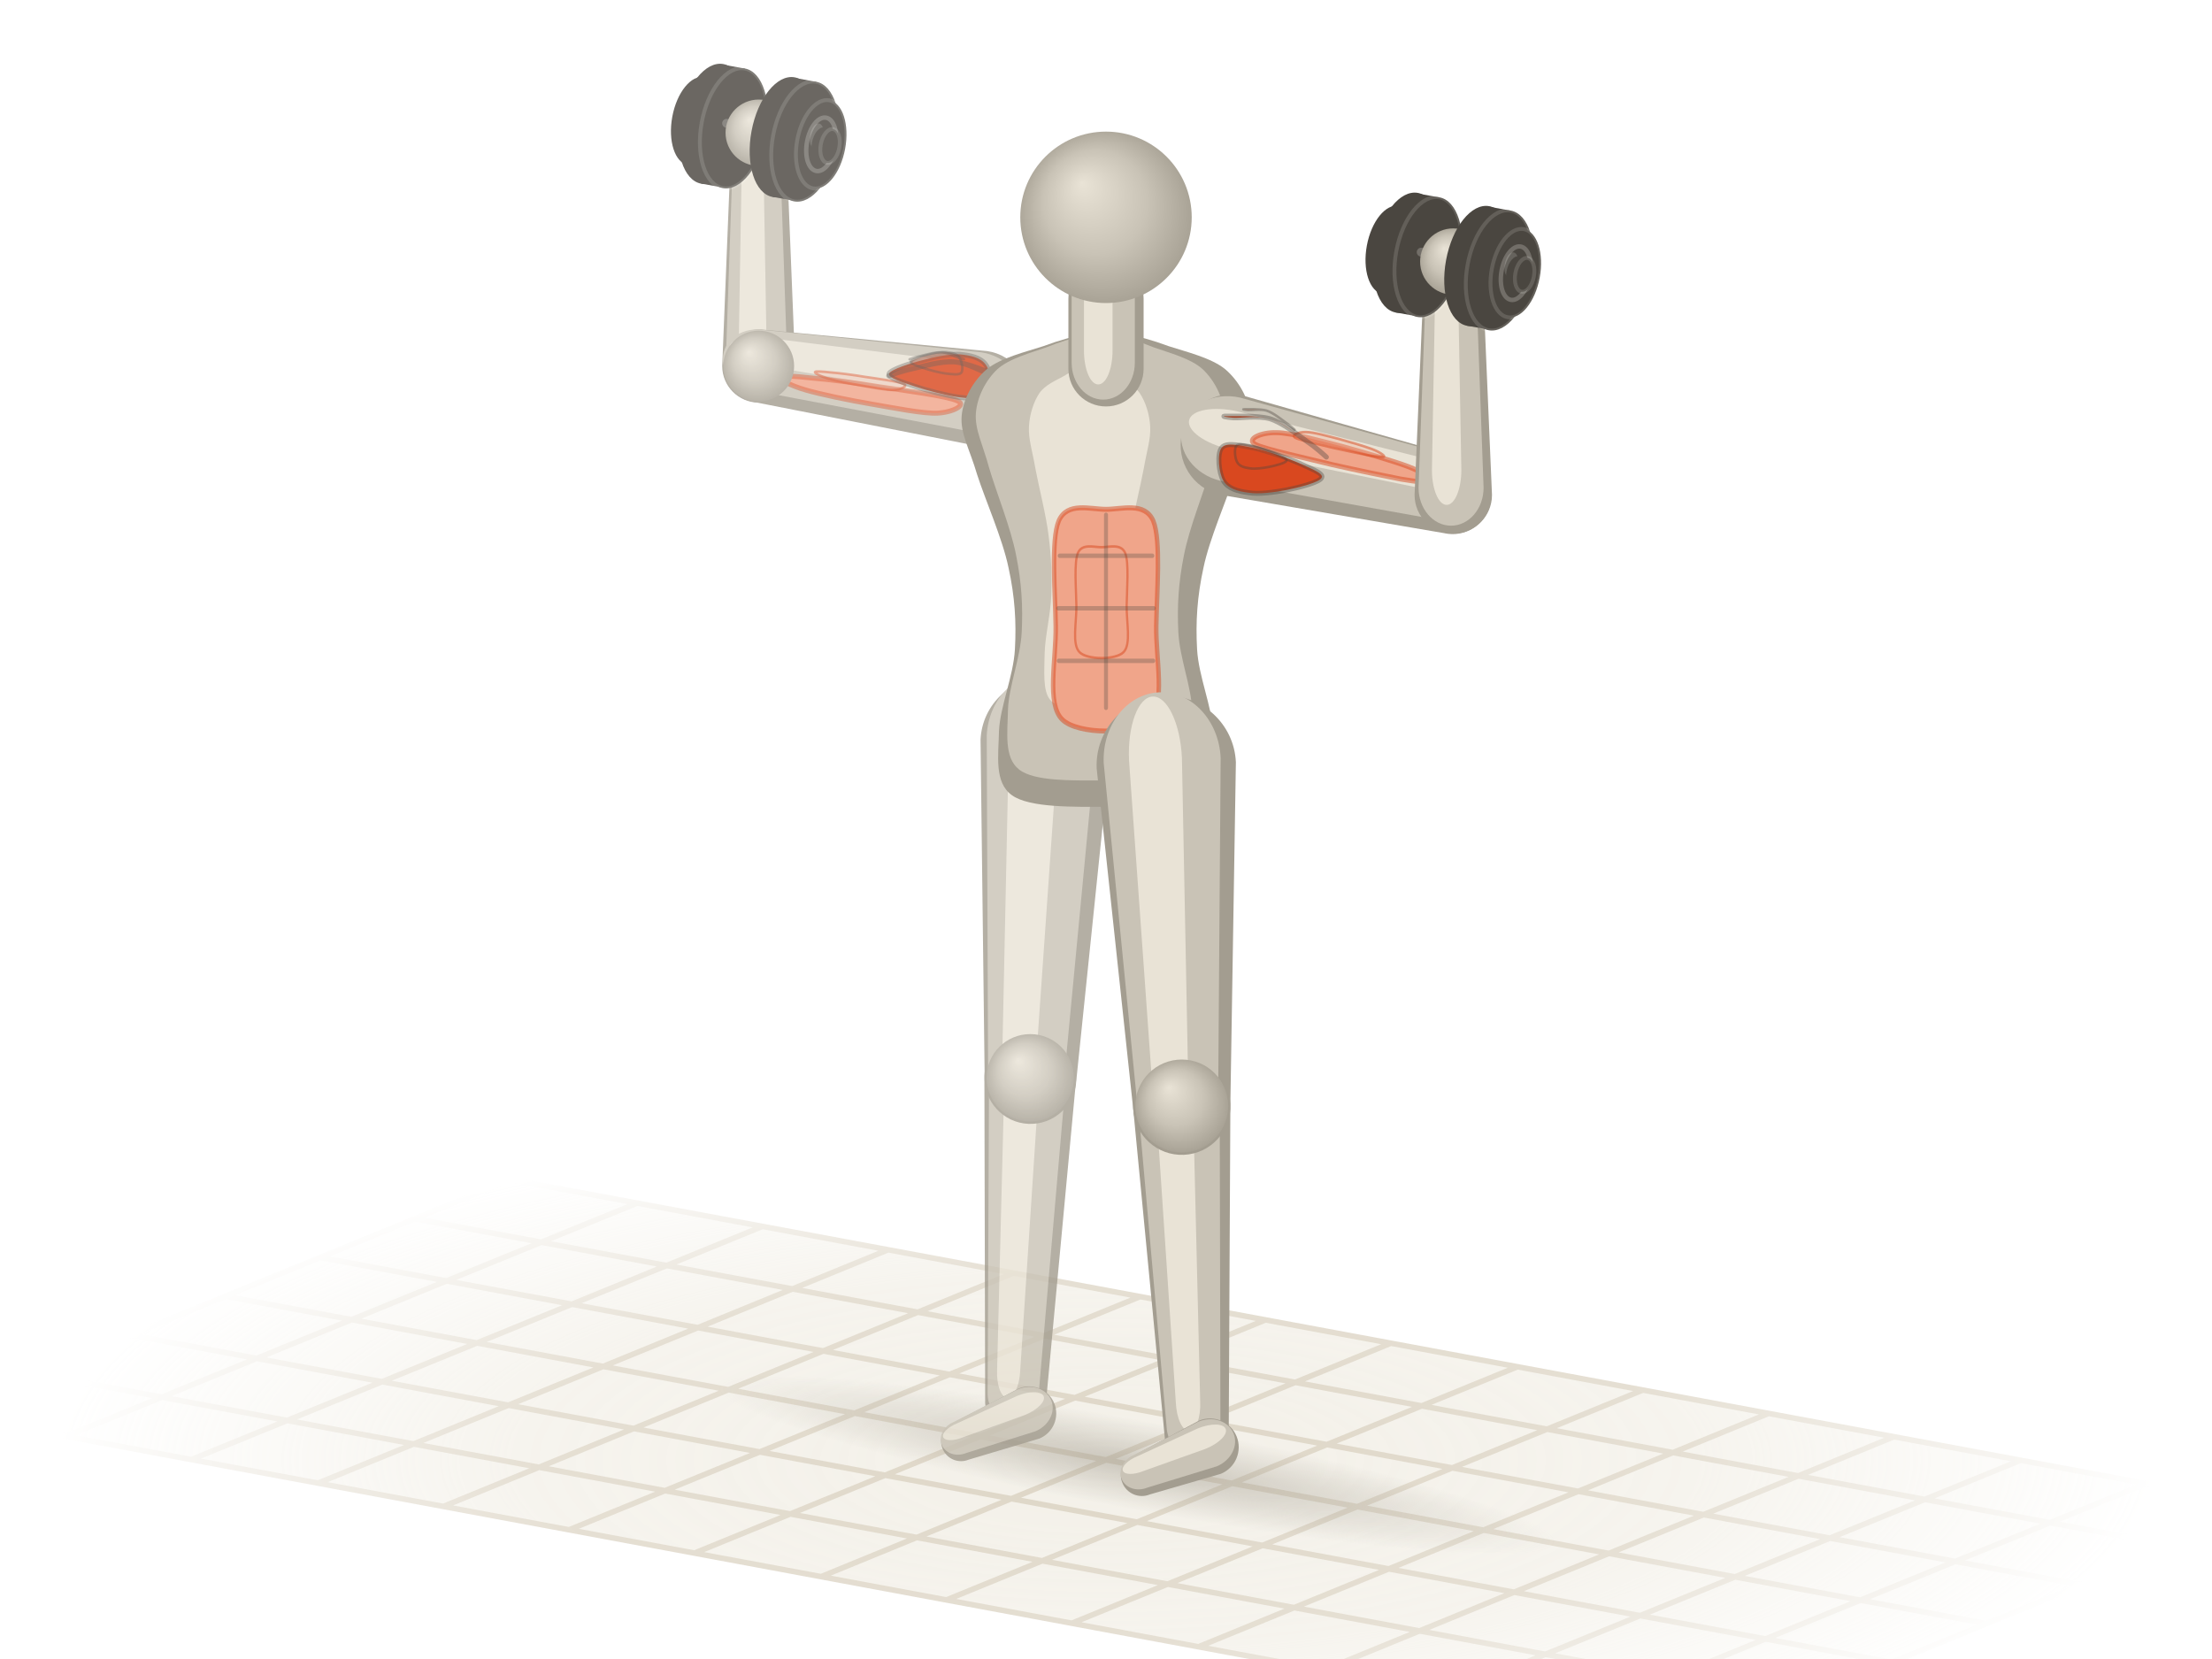
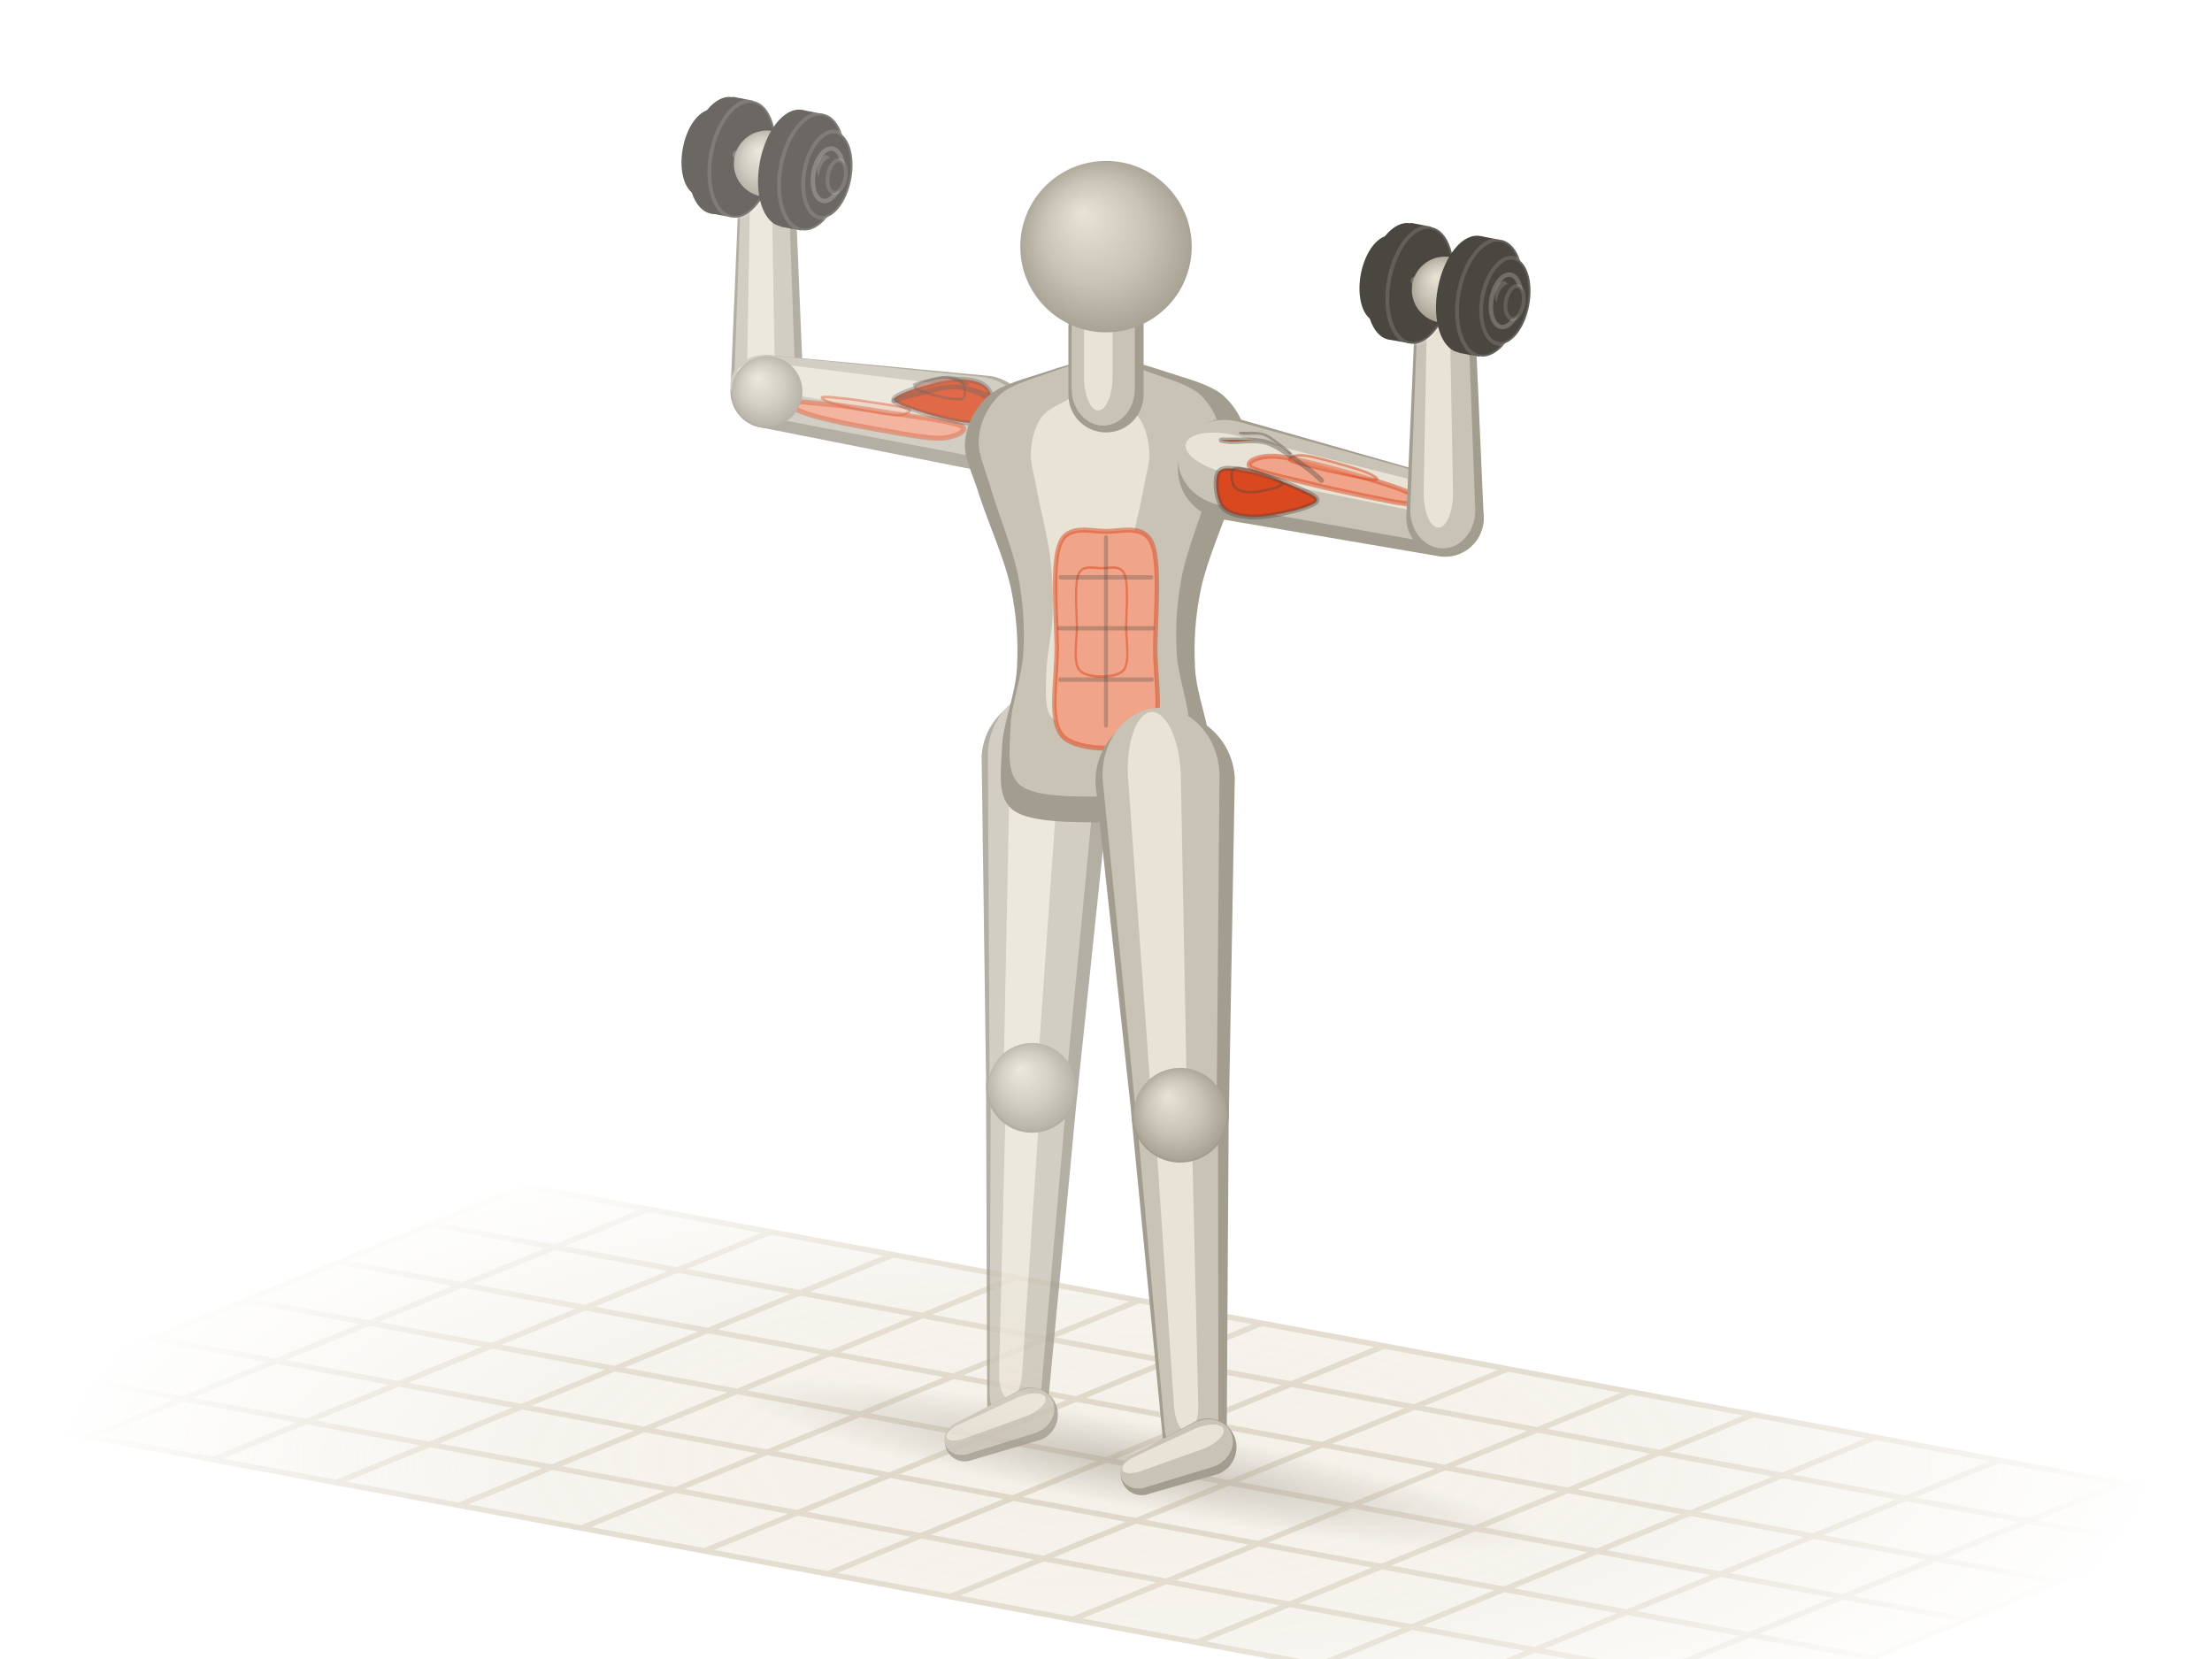
<svg xmlns="http://www.w3.org/2000/svg" viewBox="0 0 400 300">
  <defs>
    <radialGradient id="ak-sph" cx=".5" cy=".5" r=".55" fx=".36" fy=".3">
      <stop offset="0" stop-color="#e9e3d6" />
      <stop offset=".55" stop-color="#c9c3b6" />
      <stop offset="1" stop-color="#a39d90" />
    </radialGradient>
-     <path id="aks0" d="M-9.5 0C-9.5 6.3 -9.7 15.4 -7.4 18.9C-5.1 22.5 -0.2 21.6 4.2 21.5C8.6 21.3 14.1 18.6 19 18.3C23.9 18 28.5 18.3 33.8 19.6C39 20.8 46.1 24.3 50.6 25.9C55.2 27.4 58 29.3 61.2 29C64.3 28.7 67.5 26.7 69.6 24C71.7 21.2 72.8 16 73.8 12.6C74.9 9.3 75.6 6.5 76 3.8C76.3 1.1 76.3 -1.1 76 -3.8C75.6 -6.5 74.9 -9.3 73.8 -12.6C72.8 -16 71.7 -21.2 69.6 -24C67.5 -26.7 64.3 -28.7 61.2 -29C58 -29.3 55.2 -27.4 50.6 -25.9C46.1 -24.3 39 -20.8 33.8 -19.6C28.5 -18.3 23.9 -18 19 -18.3C14.1 -18.6 8.6 -21.3 4.2 -21.5C-0.2 -21.6 -5.1 -22.5 -7.4 -18.9C-9.7 -15.4 -9.5 -6.3 -9.5 0Z" />
-     <path id="aks2" d="M0 8.6L40.4 6.6A6.6 6.6 0 0 0 40.4 -6.6L0 -8.6A8.6 8.6 0 0 0 0 8.6Z" />
-     <path id="aks6" d="M0 6.6L42.2 4.9A4.9 4.9 0 0 0 42.2 -4.9L0 -6.6A6.6 6.6 0 0 0 0 6.6Z" />
-     <path id="aks7" d="M0 11.8L60.7 8.3A8.3 8.3 0 0 0 60.7 -8.3L0 -11.8A11.8 11.8 0 0 0 0 11.8Z" />
-     <path id="aks8" d="M0 8.3L58.6 5.5A5.5 5.5 0 0 0 58.6 -5.5L0 -8.3A8.3 8.3 0 0 0 0 8.3Z" />
-     <path id="aks9" d="M0 4.9L13.3 3.6A3.6 3.6 0 0 0 13.3 -3.6L0 -4.9A4.9 4.9 0 0 0 0 4.9Z" />
-     <path id="aks10" d="M0 9.2L41 7A7 7 0 0 0 41 -7L0 -9.2A9.2 9.2 0 0 0 0 9.2Z" />
-     <path id="aks14" d="M0 7L42.2 5.2A5.2 5.2 0 0 0 42.2 -5.2L0 -7A7 7 0 0 0 0 7Z" />
-     <path id="aks15" d="M0 12.6L61.7 8.8A8.8 8.8 0 0 0 61.7 -8.8L0 -12.6A12.6 12.6 0 0 0 0 12.6Z" />
-     <path id="aks16" d="M0 8.8L59.5 5.8A5.8 5.8 0 0 0 59.5 -5.8L0 -8.8A8.8 8.8 0 0 0 0 8.8Z" />
-     <path id="aks17" d="M0 5.2L13.3 3.8A3.8 3.8 0 0 0 13.3 -3.8L0 -5.2A5.2 5.2 0 0 0 0 5.2Z" />
-     <path id="aks18" d="M0 6.8L12.7 6.8A6.8 6.8 0 0 0 12.7 -6.8L0 -6.8A6.8 6.8 0 0 0 0 6.8Z" />
+     <path id="aks0" d="M-9.3 0C-9.3 6.2 -9.4 15 -7.2 18.5C-5 22 -0.2 21.1 4.1 20.9C8.4 20.8 13.7 18.2 18.5 17.9C23.3 17.6 27.8 17.9 33 19.1C38.1 20.3 45 23.7 49.4 25.3C53.9 26.8 56.7 28.7 59.7 28.3C62.8 28 65.9 26.1 68 23.4C70 20.7 71.1 15.6 72.1 12.3C73.1 9 73.8 6.4 74.2 3.7C74.5 1 74.5 -1 74.2 -3.7C73.8 -6.4 73.1 -9 72.1 -12.3C71.1 -15.6 70 -20.7 68 -23.4C65.9 -26.1 62.8 -28 59.7 -28.3C56.7 -28.7 53.9 -26.8 49.4 -25.3C45 -23.7 38.1 -20.3 33 -19.1C27.8 -17.9 23.3 -17.6 18.5 -17.9C13.7 -18.2 8.4 -20.8 4.1 -20.9C-0.2 -21.1 -5 -22 -7.2 -18.5C-9.4 -15 -9.3 -6.2 -9.3 0Z" />
+     <path id="aks2" d="M0 8.6L39.5 6.6A6.6 6.6 0 0 0 39.5 -6.6L0 -8.6A8.6 8.6 0 0 0 0 8.6Z" />
+     <path id="aks6" d="M0 6.6L41.2 4.9A4.9 4.9 0 0 0 41.2 -4.9L0 -6.6A6.6 6.6 0 0 0 0 6.6Z" />
+     <path id="aks7" d="M0 11.8L59.2 8.3A8.3 8.3 0 0 0 59.2 -8.3L0 -11.8A11.8 11.8 0 0 0 0 11.8Z" />
+     <path id="aks8" d="M0 8.3L57.2 5.5A5.5 5.5 0 0 0 57.2 -5.5L0 -8.3A8.3 8.3 0 0 0 0 8.3Z" />
+     <path id="aks9" d="M0 4.9L12.9 3.6A3.6 3.6 0 0 0 12.9 -3.6L0 -4.9A4.9 4.9 0 0 0 0 4.9Z" />
+     <path id="aks10" d="M0 9.2L40.1 7A7 7 0 0 0 40.1 -7L0 -9.2A9.2 9.2 0 0 0 0 9.2Z" />
+     <path id="aks14" d="M0 7L41.2 5.2A5.2 5.2 0 0 0 41.2 -5.2L0 -7A7 7 0 0 0 0 7Z" />
+     <path id="aks15" d="M0 12.6L60.2 8.8A8.8 8.8 0 0 0 60.2 -8.8L0 -12.6A12.6 12.6 0 0 0 0 12.6Z" />
+     <path id="aks16" d="M0 8.8L58.1 5.8A5.8 5.8 0 0 0 58.1 -5.8L0 -8.8A8.8 8.8 0 0 0 0 8.8Z" />
+     <path id="aks17" d="M0 5.2L12.9 3.8A3.8 3.8 0 0 0 12.9 -3.8L0 -5.2A5.2 5.2 0 0 0 0 5.2Z" />
+     <path id="aks18" d="M0 6.8L12.4 6.8A6.8 6.8 0 0 0 12.4 -6.8L0 -6.8A6.8 6.8 0 0 0 0 6.8Z" />
    <g id="akdb19">
-       <ellipse cx="-12.9" cy="-2.4" rx="3.1" ry="1.7" transform="rotate(-79.5 -12.9 -2.4)" fill="#4a4640" />
-       <path d="M-12.4 -5.4L-10.7 -5.1L-11.8 0.9L-13.5 0.6Z" fill="#4a4640" />
-       <ellipse cx="-11.3" cy="-2.1" rx="3.1" ry="1.7" transform="rotate(-79.5 -11.3 -2.1)" fill="#4a4640" stroke="#fffdf8" stroke-opacity=".14" stroke-width=".7" />
-       <ellipse cx="-11.3" cy="-2.1" rx="8.1" ry="4.4" transform="rotate(-79.5 -11.3 -2.1)" fill="#4a4640" />
-       <path d="M-9.8 -10.1L-6.9 -9.5L-9.9 6.4L-12.8 5.9Z" fill="#4a4640" />
-       <ellipse cx="-8.4" cy="-1.6" rx="8.1" ry="4.4" transform="rotate(-79.5 -8.4 -1.6)" fill="#4a4640" stroke="#fffdf8" stroke-opacity=".14" stroke-width=".7" />
-       <ellipse cx="-8.4" cy="-1.6" rx="4.9" ry="2.6" transform="rotate(-79.5 -8.4 -1.6)" fill="none" stroke="#fffdf8" stroke-opacity=".22" stroke-width=".8" />
-       <ellipse cx="-9.1" cy="-3" rx="2.3" ry="1.2" transform="rotate(-79.5 -9.1 -3)" fill="#fffdf8" fill-opacity=".16" />
-       <ellipse cx="-8.4" cy="-1.6" rx="11" ry="5.9" transform="rotate(-79.5 -8.4 -1.6)" fill="#4a4640" />
-       <path d="M-6.4 -12.3L-2.5 -11.6L-6.6 9.9L-10.4 9.2Z" fill="#4a4640" />
-       <ellipse cx="-4.5" cy="-0.8" rx="11" ry="5.9" transform="rotate(-79.5 -4.5 -0.8)" fill="#4a4640" stroke="#fffdf8" stroke-opacity=".14" stroke-width=".7" />
-       <path d="M-5.9 1.1L5.1 3.2A2.2 2.2 0 0 0 5.9 -1.1L-5.1 -3.2A2.2 2.2 0 0 0 -5.9 1.1Z" fill="#4a4640" />
-       <path d="M-5.9 -0.9L5 1.1A0.8 0.8 0 0 0 5.3 -0.4L-5.7 -2.5A0.8 0.8 0 0 0 -5.9 -0.9Z" fill="#fffdf8" fill-opacity=".22" />
+       <ellipse cx="-12.6" cy="-2.3" rx="3" ry="1.6" transform="rotate(-79.5 -12.6 -2.3)" fill="#4a4640" />
+       <path d="M-12.1 -5.3L-10.5 -5L-11.6 0.9L-13.2 0.6Z" fill="#4a4640" />
+       <ellipse cx="-11" cy="-2" rx="3" ry="1.6" transform="rotate(-79.5 -11 -2)" fill="#4a4640" stroke="#fffdf8" stroke-opacity=".14" stroke-width=".7" />
+       <ellipse cx="-11" cy="-2" rx="7.9" ry="4.3" transform="rotate(-79.5 -11 -2)" fill="#4a4640" />
+       <path d="M-9.6 -9.8L-6.7 -9.3L-9.6 6.3L-12.5 5.7Z" fill="#4a4640" />
+       <ellipse cx="-8.2" cy="-1.5" rx="7.9" ry="4.3" transform="rotate(-79.5 -8.2 -1.5)" fill="#4a4640" stroke="#fffdf8" stroke-opacity=".14" stroke-width=".7" />
+       <ellipse cx="-8.2" cy="-1.5" rx="4.8" ry="2.6" transform="rotate(-79.5 -8.2 -1.5)" fill="none" stroke="#fffdf8" stroke-opacity=".22" stroke-width=".8" />
+       <ellipse cx="-8.9" cy="-2.9" rx="2.2" ry="1.2" transform="rotate(-79.5 -8.9 -2.9)" fill="#fffdf8" fill-opacity=".16" />
+       <ellipse cx="-8.2" cy="-1.5" rx="10.7" ry="5.8" transform="rotate(-79.5 -8.2 -1.5)" fill="#4a4640" />
+       <path d="M-6.2 -12.1L-2.5 -11.4L-6.4 9.7L-10.1 9Z" fill="#4a4640" />
+       <ellipse cx="-4.4" cy="-0.8" rx="10.7" ry="5.8" transform="rotate(-79.5 -4.4 -0.8)" fill="#4a4640" stroke="#fffdf8" stroke-opacity=".14" stroke-width=".7" />
+       <path d="M-5.7 1.2L4.9 3.2A2.2 2.2 0 0 0 5.7 -1.2L-4.9 -3.2A2.2 2.2 0 0 0 -5.7 1.2Z" fill="#4a4640" />
+       <path d="M-5.8 -0.9L4.8 1.1A0.8 0.8 0 0 0 5.1 -0.5L-5.5 -2.4A0.8 0.8 0 0 0 -5.8 -0.9Z" fill="#fffdf8" fill-opacity=".22" />
    </g>
    <g id="akdb20">
-       <ellipse cx="4.5" cy="0.8" rx="11" ry="5.9" transform="rotate(-79.5 4.5 0.8)" fill="#4a4640" />
-       <path d="M6.6 -9.9L10.4 -9.2L6.4 12.3L2.5 11.6Z" fill="#4a4640" />
-       <ellipse cx="8.4" cy="1.6" rx="11" ry="5.9" transform="rotate(-79.5 8.4 1.6)" fill="#4a4640" stroke="#fffdf8" stroke-opacity=".14" stroke-width=".7" />
-       <ellipse cx="8.4" cy="1.6" rx="8.1" ry="4.4" transform="rotate(-79.5 8.4 1.6)" fill="#4a4640" />
-       <path d="M9.9 -6.4L12.8 -5.9L9.8 10.1L6.9 9.5Z" fill="#4a4640" />
-       <ellipse cx="11.3" cy="2.1" rx="8.1" ry="4.4" transform="rotate(-79.5 11.3 2.1)" fill="#4a4640" stroke="#fffdf8" stroke-opacity=".14" stroke-width=".7" />
-       <ellipse cx="11.3" cy="2.1" rx="4.9" ry="2.6" transform="rotate(-79.5 11.3 2.1)" fill="none" stroke="#fffdf8" stroke-opacity=".22" stroke-width=".8" />
-       <ellipse cx="10.5" cy="0.6" rx="2.3" ry="1.2" transform="rotate(-79.5 10.5 0.6)" fill="#fffdf8" fill-opacity=".16" />
-       <ellipse cx="11.3" cy="2.1" rx="3.1" ry="1.7" transform="rotate(-79.5 11.3 2.1)" fill="#4a4640" />
-       <path d="M11.8 -0.9L13.5 -0.6L12.4 5.4L10.7 5.1Z" fill="#4a4640" />
-       <ellipse cx="12.9" cy="2.4" rx="3.1" ry="1.7" transform="rotate(-79.5 12.9 2.4)" fill="#4a4640" stroke="#fffdf8" stroke-opacity=".14" stroke-width=".7" />
+       <ellipse cx="4.4" cy="0.8" rx="10.7" ry="5.8" transform="rotate(-79.5 4.4 0.8)" fill="#4a4640" />
+       <path d="M6.4 -9.7L10.1 -9L6.2 12.1L2.5 11.4Z" fill="#4a4640" />
+       <ellipse cx="8.2" cy="1.5" rx="10.7" ry="5.8" transform="rotate(-79.5 8.2 1.5)" fill="#4a4640" stroke="#fffdf8" stroke-opacity=".14" stroke-width=".7" />
+       <ellipse cx="8.2" cy="1.5" rx="7.9" ry="4.3" transform="rotate(-79.5 8.2 1.5)" fill="#4a4640" />
+       <path d="M9.6 -6.3L12.5 -5.7L9.6 9.8L6.7 9.3Z" fill="#4a4640" />
+       <ellipse cx="11" cy="2" rx="7.9" ry="4.3" transform="rotate(-79.5 11 2)" fill="#4a4640" stroke="#fffdf8" stroke-opacity=".14" stroke-width=".7" />
+       <ellipse cx="11" cy="2" rx="4.8" ry="2.6" transform="rotate(-79.5 11 2)" fill="none" stroke="#fffdf8" stroke-opacity=".22" stroke-width=".8" />
+       <ellipse cx="10.3" cy="0.6" rx="2.2" ry="1.2" transform="rotate(-79.5 10.3 0.6)" fill="#fffdf8" fill-opacity=".16" />
+       <ellipse cx="11" cy="2" rx="3" ry="1.6" transform="rotate(-79.5 11 2)" fill="#4a4640" />
+       <path d="M11.6 -0.9L13.2 -0.6L12.1 5.3L10.5 5Z" fill="#4a4640" />
+       <ellipse cx="12.6" cy="2.3" rx="3" ry="1.6" transform="rotate(-79.5 12.6 2.3)" fill="#4a4640" stroke="#fffdf8" stroke-opacity=".14" stroke-width=".7" />
    </g>
    <radialGradient id="ak-fade" gradientUnits="userSpaceOnUse" cx="200" cy="264" r="190" gradientTransform="translate(200 264) scale(1 .32) translate(-200 -264)">
      <stop offset="0" stop-color="#fff" />
      <stop offset=".55" stop-color="#fff" stop-opacity=".75" />
      <stop offset="1" stop-color="#fff" stop-opacity="0" />
    </radialGradient>
    <mask id="ak-gm" maskUnits="userSpaceOnUse" x="0" y="0" width="400" height="300">
      <rect width="400" height="300" fill="url(#ak-fade)" />
    </mask>
    <radialGradient id="ak-shd">
      <stop offset="0" stop-color="#a39d90" stop-opacity=".5" />
      <stop offset=".55" stop-color="#a39d90" stop-opacity=".22" />
      <stop offset="1" stop-color="#a39d90" stop-opacity="0" />
    </radialGradient>
  </defs>
  <g mask="url(#ak-gm)">
-     <path d="M92.3 213.3L410.8 272.5L307.7 314.7L-10.8 255.5Z" fill="#efeadf" fill-opacity=".7" />
-     <path d="M92.3 213.3L-10.8 255.5M115.1 217.6L12 259.7M137.8 221.8L34.7 263.9M160.6 226L57.5 268.2M183.3 230.2L80.2 272.4M206.1 234.5L103 276.6M228.8 238.7L125.7 280.8M251.5 242.9L148.5 285.1M274.3 247.2L171.2 289.3M297 251.4L193.9 293.5M319.8 255.6L216.7 297.8M342.5 259.8L239.4 302M365.3 264.1L262.2 306.2M388 268.3L284.9 310.4M410.8 272.5L307.7 314.7M92.3 213.3L410.8 272.5M75.1 220.4L393.6 279.6M58 227.4L376.4 286.6M40.8 234.4L359.2 293.6M23.6 241.4L342 300.6M6.4 248.4L324.9 307.6M-10.8 255.5L307.7 314.7" fill="none" stroke="#ddd5c5" stroke-width="1" />
+     <path d="M94.9 214.5L405.8 272.3L305.1 313.5L-5.8 255.7Z" fill="#efeadf" fill-opacity=".7" />
+     <path d="M94.9 214.5L-5.8 255.7M117.1 218.7L16.4 259.8M139.3 222.8L38.6 263.9M161.5 226.9L60.8 268.1M183.7 231L83 272.2M205.9 235.2L105.2 276.3M228.1 239.3L127.5 280.4M250.3 243.4L149.7 284.6M272.5 247.6L171.9 288.7M294.8 251.7L194.1 292.8M317 255.8L216.3 297M339.2 259.9L238.5 301.1M361.4 264.1L260.7 305.2M383.6 268.2L282.9 309.3M405.8 272.3L305.1 313.5M94.9 214.5L405.8 272.3M78.1 221.4L389 279.2M61.3 228.2L372.2 286M44.5 235.1L355.5 292.9M27.8 242L338.7 299.8M11 248.8L321.9 306.6M-5.8 255.7L305.1 313.5" fill="none" stroke="#ddd5c5" stroke-width="1" />
  </g>
  <g transform="rotate(10.5)">
-     <ellipse fill="url(#ak-shd)" cx="250.4" cy="223" rx="76.8" ry="8.1" />
+     <ellipse fill="url(#ak-shd)" cx="250.3" cy="223" rx="75" ry="7.9" />
  </g>
  <g opacity=".82">
-     <g transform="translate(137.2 66.2) rotate(-90)">
+     <g transform="translate(138.7 70.8) rotate(-90)">
      <use href="#aks6" fill="#a39d90" />
      <use href="#aks6" fill="#c9c3b6" transform="matrix(0.98 0 0 0.84 1.2 -0.4)" />
-       <use href="#aks6" fill="#e9e3d6" transform="matrix(0.9 0 0 0.38 4.4 -1.1)" />
+       <use href="#aks6" fill="#e9e3d6" transform="matrix(0.9 0 0 0.38 4.3 -1.1)" />
    </g>
-     <g transform="translate(137.2 24)">
+     <g transform="translate(138.7 29.6)">
      <use href="#akdb19" />
      <circle r="6" fill="url(#ak-sph)" />
      <use href="#akdb20" />
    </g>
-     <g transform="translate(177.3 72) rotate(-171.7)">
+     <g transform="translate(177.8 76.5) rotate(-171.7)">
      <use href="#aks2" fill="#a39d90" />
      <use href="#aks2" fill="#c9c3b6" transform="matrix(0.98 0 0 0.84 1.1 1)" />
      <use href="#aks2" fill="#e9e3d6" transform="matrix(0.9 0 0 0.38 3.9 2.7)" />
-       <path id="akm3" d="M4 -1.1C2.2 -1.6 4.7 -3.3 7.3 -3.8C9.8 -4.3 15.4 -4 19.4 -3.9C23.4 -3.8 28.7 -3.5 31.5 -3.1C34.4 -2.7 36.5 -1.9 36.4 -1.5C36.3 -1.1 33.8 -0.9 30.7 -0.8C27.7 -0.6 22.6 -0.5 18.2 -0.6C13.7 -0.6 5.9 -0.5 4 -1.1Z" fill="#f0a58a" stroke="#d9481f" stroke-opacity=".5" stroke-width=".9" stroke-linejoin="round" />
-       <use href="#akm3" fill="#fffdf8" fill-opacity=".3" stroke="none" transform="matrix(0.5 0 0 0.5 12.1 1.1)" />
-       <path id="akm4" d="M-1.6 0.7C-2.3 1.8 -1.1 5.2 0 6.2C1.1 7.3 3 7.4 4.9 7.3C6.7 7.1 9.3 6.2 11.3 5.3C13.3 4.5 16.8 2.8 17 2C17.1 1.2 14.3 0.8 12.1 0.4C10 0 6.3 -0.4 4 -0.4C1.8 -0.3 -0.9 -0.4 -1.6 0.7Z" fill="#d9481f" stroke="#4a4640" stroke-opacity=".38" stroke-width=".9" stroke-linejoin="round" />
+       <path id="akm3" d="M3.9 -1.1C2.2 -1.6 4.6 -3.3 7.1 -3.8C9.6 -4.3 15 -4 18.9 -3.9C22.9 -3.8 28 -3.5 30.8 -3.1C33.6 -2.7 35.7 -1.9 35.5 -1.5C35.4 -1.1 33 -0.9 30 -0.8C27 -0.6 22.1 -0.5 17.8 -0.6C13.4 -0.6 5.7 -0.5 3.9 -1.1Z" fill="#f0a58a" stroke="#d9481f" stroke-opacity=".5" stroke-width=".9" stroke-linejoin="round" />
+       <use href="#akm3" fill="#fffdf8" fill-opacity=".3" stroke="none" transform="matrix(0.5 0 0 0.5 11.8 1.1)" />
+       <path id="akm4" d="M-1.6 0.7C-2.2 1.8 -1.1 5.2 0 6.2C1.1 7.3 2.9 7.4 4.7 7.3C6.6 7.1 9.1 6.2 11.1 5.3C13 4.5 16.4 2.8 16.6 2C16.7 1.2 13.9 0.8 11.8 0.4C9.7 0 6.2 -0.4 3.9 -0.4C1.7 -0.3 -0.9 -0.4 -1.6 0.7Z" fill="#d9481f" stroke="#4a4640" stroke-opacity=".38" stroke-width=".9" stroke-linejoin="round" />
      <use href="#akm4" fill="#fffdf8" fill-opacity=".3" stroke="none" transform="matrix(0.5 0 0 0.5 4.9 3.7)" />
-       <path id="akm5" d="M-2 4.6C-3.1 4.4 -2.1 4.4 -0.8 4.6C0.5 4.8 3.4 6 5.7 5.8C8 5.6 11.1 4.2 12.9 3.5C14.8 2.8 17 1.6 17 1.6C17 1.6 14.8 2.8 12.9 3.5C11.1 4.2 8.2 5.6 5.7 5.8C3.2 6 -0.9 4.8 -2 4.6Z" fill="#d9481f" stroke="#4a4640" stroke-opacity=".38" stroke-width=".9" stroke-linejoin="round" />
-       <use href="#akm5" fill="#fffdf8" fill-opacity=".3" stroke="none" transform="matrix(0.5 0 0 0.5 5.2 4.3)" />
+       <path id="akm5" d="M-2 4.6C-3 4.4 -2 4.4 -0.8 4.6C0.5 4.8 3.3 6 5.5 5.8C7.8 5.6 10.8 4.2 12.6 3.5C14.5 2.8 16.6 1.6 16.6 1.6C16.6 1.6 14.5 2.8 12.6 3.5C10.8 4.2 8 5.6 5.5 5.8C3.1 6 -0.9 4.8 -2 4.6Z" fill="#d9481f" stroke="#4a4640" stroke-opacity=".38" stroke-width=".9" stroke-linejoin="round" />
+       <use href="#akm5" fill="#fffdf8" fill-opacity=".3" stroke="none" transform="matrix(0.5 0 0 0.5 5.1 4.3)" />
    </g>
-     <g transform="translate(137.2 66.2)">
+     <g transform="translate(138.7 70.8)">
      <circle r="6.4" fill="url(#ak-sph)" />
    </g>
-     <g transform="translate(186.3 194.9) rotate(92.6)">
+     <g transform="translate(186.6 196.5) rotate(92.6)">
      <use href="#aks8" fill="#a39d90" />
      <use href="#aks8" fill="#c9c3b6" transform="matrix(0.98 0 0 0.84 -0.4 0.5)" />
-       <use href="#aks8" fill="#e9e3d6" transform="matrix(0.9 0 0 0.38 0.3 1.5)" />
+       <use href="#aks8" fill="#e9e3d6" transform="matrix(0.9 0 0 0.38 0.2 1.5)" />
    </g>
-     <g transform="translate(186.1 255.6) rotate(157.8)">
+     <g transform="translate(186.4 255.8) rotate(157.8)">
      <use href="#aks9" fill="#a39d90" />
      <use href="#aks9" fill="#c9c3b6" transform="matrix(0.98 0 0 0.84 0.2 0.7)" />
      <use href="#aks9" fill="#e9e3d6" transform="matrix(0.9 0 0 0.38 0.8 1.9)" />
    </g>
-     <g transform="translate(189.1 134.3) rotate(92.6)">
+     <g transform="translate(189.3 137.4) rotate(92.6)">
      <use href="#aks7" fill="#a39d90" />
      <use href="#aks7" fill="#c9c3b6" transform="matrix(0.98 0 0 0.84 -0.8 0.8)" />
-       <use href="#aks7" fill="#e9e3d6" transform="matrix(0.9 0 0 0.38 -0.8 2.2)" />
+       <use href="#aks7" fill="#e9e3d6" transform="matrix(0.9 0 0 0.38 -0.9 2.2)" />
    </g>
-     <g transform="translate(186.3 194.9)">
+     <g transform="translate(186.6 196.5)">
      <circle r="7.9" fill="url(#ak-sph)" />
    </g>
  </g>
-   <g transform="translate(200 136.4) rotate(-90) scale(1 0.9)">
+   <g transform="translate(200 139.4) rotate(-90) scale(1 0.9)">
    <use href="#aks0" fill="#a39d90" />
-     <use href="#aks0" fill="#c9c3b6" transform="matrix(0.94 0 0 0.86 4.2 -1.2)" />
-     <use href="#aks0" fill="#e9e3d6" transform="matrix(0.72 0 0 0.42 15.2 -3.3)" />
-     <path id="akm1" d="M6.3 -8.8C3.5 -5.7 3.5 5.7 6.3 8.8C9.1 12 17.2 10 23.2 10.1C29.2 10.2 38.7 11.1 42.2 9.5C45.7 7.8 44.3 3.2 44.3 0C44.3 -3.2 45.7 -7.8 42.2 -9.5C38.7 -11.1 29.2 -10.2 23.2 -10.1C17.2 -10 9.1 -12 6.3 -8.8Z" fill="#f0a58a" stroke="#d9481f" stroke-opacity=".5" stroke-width=".9" stroke-linejoin="round" />
-     <use href="#akm1" fill="#fffdf8" fill-opacity=".3" stroke="none" transform="matrix(0.5 0 0 0.5 15.3 -0.9)" />
-     <path d="M16.9 -9.5C16.9 -6.3 16.9 6.3 16.9 9.5" fill="none" stroke="#4a4640" stroke-opacity=".3" stroke-width=".8" stroke-linecap="round" />
-     <path d="M26.4 -9.6C26.4 -6.4 26.4 6.4 26.4 9.6" fill="none" stroke="#4a4640" stroke-opacity=".3" stroke-width=".8" stroke-linecap="round" />
-     <path d="M35.9 -9.3C35.9 -6.2 35.9 6.2 35.9 9.3" fill="none" stroke="#4a4640" stroke-opacity=".3" stroke-width=".8" stroke-linecap="round" />
-     <path d="M8.4 0C14.2 0 37.4 0 43.3 0" fill="none" stroke="#4a4640" stroke-opacity=".3" stroke-width=".8" stroke-linecap="round" />
+     <use href="#aks0" fill="#c9c3b6" transform="matrix(0.94 0 0 0.86 4.1 -1.2)" />
+     <use href="#aks0" fill="#e9e3d6" transform="matrix(0.72 0 0 0.42 14.9 -3.2)" />
+     <path id="akm1" d="M6.2 -8.6C3.4 -5.5 3.4 5.5 6.2 8.6C8.9 11.7 16.8 9.8 22.7 9.9C28.5 10 37.8 10.9 41.2 9.2C44.6 7.6 43.3 3.1 43.3 0C43.3 -3.1 44.6 -7.6 41.2 -9.2C37.8 -10.9 28.5 -10 22.7 -9.9C16.8 -9.8 8.9 -11.7 6.2 -8.6Z" fill="#f0a58a" stroke="#d9481f" stroke-opacity=".5" stroke-width=".9" stroke-linejoin="round" />
+     <use href="#akm1" fill="#fffdf8" fill-opacity=".3" stroke="none" transform="matrix(0.5 0 0 0.5 15 -0.9)" />
+     <path d="M16.5 -9.2C16.5 -6.2 16.5 6.2 16.5 9.2" fill="none" stroke="#4a4640" stroke-opacity=".3" stroke-width=".8" stroke-linecap="round" />
+     <path d="M25.8 -9.4C25.8 -6.2 25.8 6.2 25.8 9.4" fill="none" stroke="#4a4640" stroke-opacity=".3" stroke-width=".8" stroke-linecap="round" />
+     <path d="M35 -9.1C35 -6.1 35 6.1 35 9.1" fill="none" stroke="#4a4640" stroke-opacity=".3" stroke-width=".8" stroke-linecap="round" />
+     <path d="M8.2 0C13.9 0 36.6 0 42.2 0" fill="none" stroke="#4a4640" stroke-opacity=".3" stroke-width=".8" stroke-linecap="round" />
  </g>
-   <g transform="translate(200 66.7) rotate(-90)">
+   <g transform="translate(200 71.4) rotate(-90)">
    <use href="#aks18" fill="#a39d90" />
    <use href="#aks18" fill="#c9c3b6" transform="matrix(0.98 0 0 0.84 1.1 -0.5)" />
    <use href="#aks18" fill="#e9e3d6" transform="matrix(0.9 0 0 0.38 3.3 -1.4)" />
  </g>
-   <g transform="translate(213.7 200) rotate(87.4)">
+   <g transform="translate(213.4 201.5) rotate(87.4)">
    <use href="#aks16" fill="#a39d90" />
    <use href="#aks16" fill="#c9c3b6" transform="matrix(0.98 0 0 0.84 -0.5 0.5)" />
    <use href="#aks16" fill="#e9e3d6" transform="matrix(0.9 0 0 0.38 0 1.3)" />
  </g>
-   <g transform="translate(200 39.3)">
+   <g transform="translate(200 44.6)">
    <circle r="15.5" fill="url(#ak-sph)" />
  </g>
-   <g transform="translate(210.9 138.4) rotate(87.4)">
+   <g transform="translate(210.7 141.3) rotate(87.4)">
    <use href="#aks15" fill="#a39d90" />
-     <use href="#aks15" fill="#c9c3b6" transform="matrix(0.98 0 0 0.84 -0.9 0.7)" />
-     <use href="#aks15" fill="#e9e3d6" transform="matrix(0.9 0 0 0.38 -1.2 1.9)" />
+     <use href="#aks15" fill="#c9c3b6" transform="matrix(0.98 0 0 0.84 -1 0.7)" />
+     <use href="#aks15" fill="#e9e3d6" transform="matrix(0.9 0 0 0.38 -1.3 1.9)" />
  </g>
-   <g transform="translate(213.7 200)">
+   <g transform="translate(213.4 201.5)">
    <circle r="8.4" fill="url(#ak-sph)" />
  </g>
-   <g transform="translate(218.8 261.7) rotate(157.8)">
+   <g transform="translate(218.4 261.7) rotate(157.8)">
    <use href="#aks17" fill="#a39d90" />
    <use href="#aks17" fill="#c9c3b6" transform="matrix(0.98 0 0 0.84 0.2 0.7)" />
    <use href="#aks17" fill="#e9e3d6" transform="matrix(0.9 0 0 0.38 0.8 2)" />
  </g>
-   <g transform="translate(222.7 80.5) rotate(12.8)">
+   <g transform="translate(222.2 84.8) rotate(12.8)">
    <use href="#aks10" fill="#a39d90" />
    <use href="#aks10" fill="#c9c3b6" transform="matrix(0.98 0 0 0.84 -0.4 -1)" />
-     <use href="#aks10" fill="#e9e3d6" transform="matrix(0.9 0 0 0.38 -0.2 -2.7)" />
-     <path id="akm11" d="M4.1 -1.1C2.3 -1.7 4.8 -3.5 7.4 -4C10 -4.6 15.6 -4.3 19.7 -4.2C23.8 -4 29.1 -3.7 32 -3.3C34.9 -2.9 37.1 -2 36.9 -1.6C36.8 -1.2 34.3 -1 31.2 -0.8C28.1 -0.7 23 -0.6 18.5 -0.6C13.9 -0.7 5.9 -0.6 4.1 -1.1Z" fill="#f0a58a" stroke="#d9481f" stroke-opacity=".5" stroke-width=".9" stroke-linejoin="round" />
-     <use href="#akm11" fill="#fffdf8" fill-opacity=".3" stroke="none" transform="matrix(0.5 0 0 0.5 8.9 -3.3)" />
-     <path id="akm12" d="M-1.6 0.8C-2.3 2 -1.1 5.5 0 6.6C1.1 7.8 3 7.9 4.9 7.7C6.8 7.6 9.4 6.6 11.5 5.7C13.5 4.8 17.1 3 17.2 2.1C17.4 1.2 14.5 0.9 12.3 0.4C10.1 0 6.4 -0.4 4.1 -0.4C1.8 -0.3 -1 -0.4 -1.6 0.8Z" fill="#d9481f" stroke="#4a4640" stroke-opacity=".38" stroke-width=".9" stroke-linejoin="round" />
-     <use href="#akm12" fill="#fffdf8" fill-opacity=".3" stroke="none" transform="matrix(0.5 0 0 0.5 1.7 -0.5)" />
-     <path id="akm13" d="M-2.1 -4.9C-3.1 -4.7 -2.1 -4.7 -0.8 -4.9C0.5 -5.1 3.4 -6.3 5.7 -6.2C8.1 -6 11.2 -4.5 13.1 -3.7C15 -3 17.2 -1.7 17.2 -1.7C17.2 -1.7 15 -3 13.1 -3.7C11.2 -4.5 8.3 -6 5.7 -6.2C3.2 -6.3 -1 -5.1 -2.1 -4.9Z" fill="#d9481f" stroke="#4a4640" stroke-opacity=".38" stroke-width=".9" stroke-linejoin="round" />
-     <use href="#akm13" fill="#fffdf8" fill-opacity=".3" stroke="none" transform="matrix(0.5 0 0 0.5 1.9 -4.4)" />
+     <use href="#aks10" fill="#e9e3d6" transform="matrix(0.9 0 0 0.38 -0.3 -2.7)" />
+     <path id="akm11" d="M4 -1.1C2.2 -1.7 4.7 -3.5 7.2 -4C9.7 -4.6 15.2 -4.3 19.2 -4.2C23.2 -4 28.4 -3.7 31.2 -3.3C34 -2.9 36.2 -2 36 -1.6C35.9 -1.2 33.4 -1 30.4 -0.8C27.4 -0.7 22.4 -0.6 18 -0.6C13.6 -0.7 5.8 -0.6 4 -1.1Z" fill="#f0a58a" stroke="#d9481f" stroke-opacity=".5" stroke-width=".9" stroke-linejoin="round" />
+     <use href="#akm11" fill="#fffdf8" fill-opacity=".3" stroke="none" transform="matrix(0.5 0 0 0.5 8.6 -3.3)" />
+     <path id="akm12" d="M-1.6 0.8C-2.3 2 -1.1 5.5 0 6.6C1.1 7.8 2.9 7.9 4.8 7.7C6.7 7.6 9.2 6.6 11.2 5.7C13.2 4.8 16.7 3 16.8 2.1C17 1.2 14.2 0.9 12 0.4C9.9 0 6.3 -0.4 4 -0.4C1.7 -0.3 -0.9 -0.4 -1.6 0.8Z" fill="#d9481f" stroke="#4a4640" stroke-opacity=".38" stroke-width=".9" stroke-linejoin="round" />
+     <use href="#akm12" fill="#fffdf8" fill-opacity=".3" stroke="none" transform="matrix(0.5 0 0 0.5 1.6 -0.5)" />
+     <path id="akm13" d="M-2 -4.9C-3.1 -4.7 -2.1 -4.7 -0.8 -4.9C0.5 -5.1 3.3 -6.3 5.6 -6.2C7.9 -6 10.9 -4.5 12.8 -3.7C14.7 -3 16.8 -1.7 16.8 -1.7C16.8 -1.7 14.7 -3 12.8 -3.7C10.9 -4.5 8.1 -6 5.6 -6.2C3.1 -6.3 -0.9 -5.1 -2 -4.9Z" fill="#d9481f" stroke="#4a4640" stroke-opacity=".38" stroke-width=".9" stroke-linejoin="round" />
+     <use href="#akm13" fill="#fffdf8" fill-opacity=".3" stroke="none" transform="matrix(0.5 0 0 0.5 1.8 -4.4)" />
  </g>
-   <g transform="translate(262.8 89.5)">
+   <g transform="translate(261.3 93.6)">
    <circle r="6.8" fill="url(#ak-sph)" />
  </g>
-   <g transform="translate(262.8 89.5) rotate(-90)">
+   <g transform="translate(261.3 93.6) rotate(-90)">
    <use href="#aks14" fill="#a39d90" />
    <use href="#aks14" fill="#c9c3b6" transform="matrix(0.98 0 0 0.84 1.3 -0.4)" />
    <use href="#aks14" fill="#e9e3d6" transform="matrix(0.9 0 0 0.38 4.5 -1.2)" />
  </g>
-   <g transform="translate(262.8 47.3)">
+   <g transform="translate(261.3 52.4)">
    <use href="#akdb19" />
    <circle r="6" fill="url(#ak-sph)" />
    <use href="#akdb20" />
  </g>
</svg>
